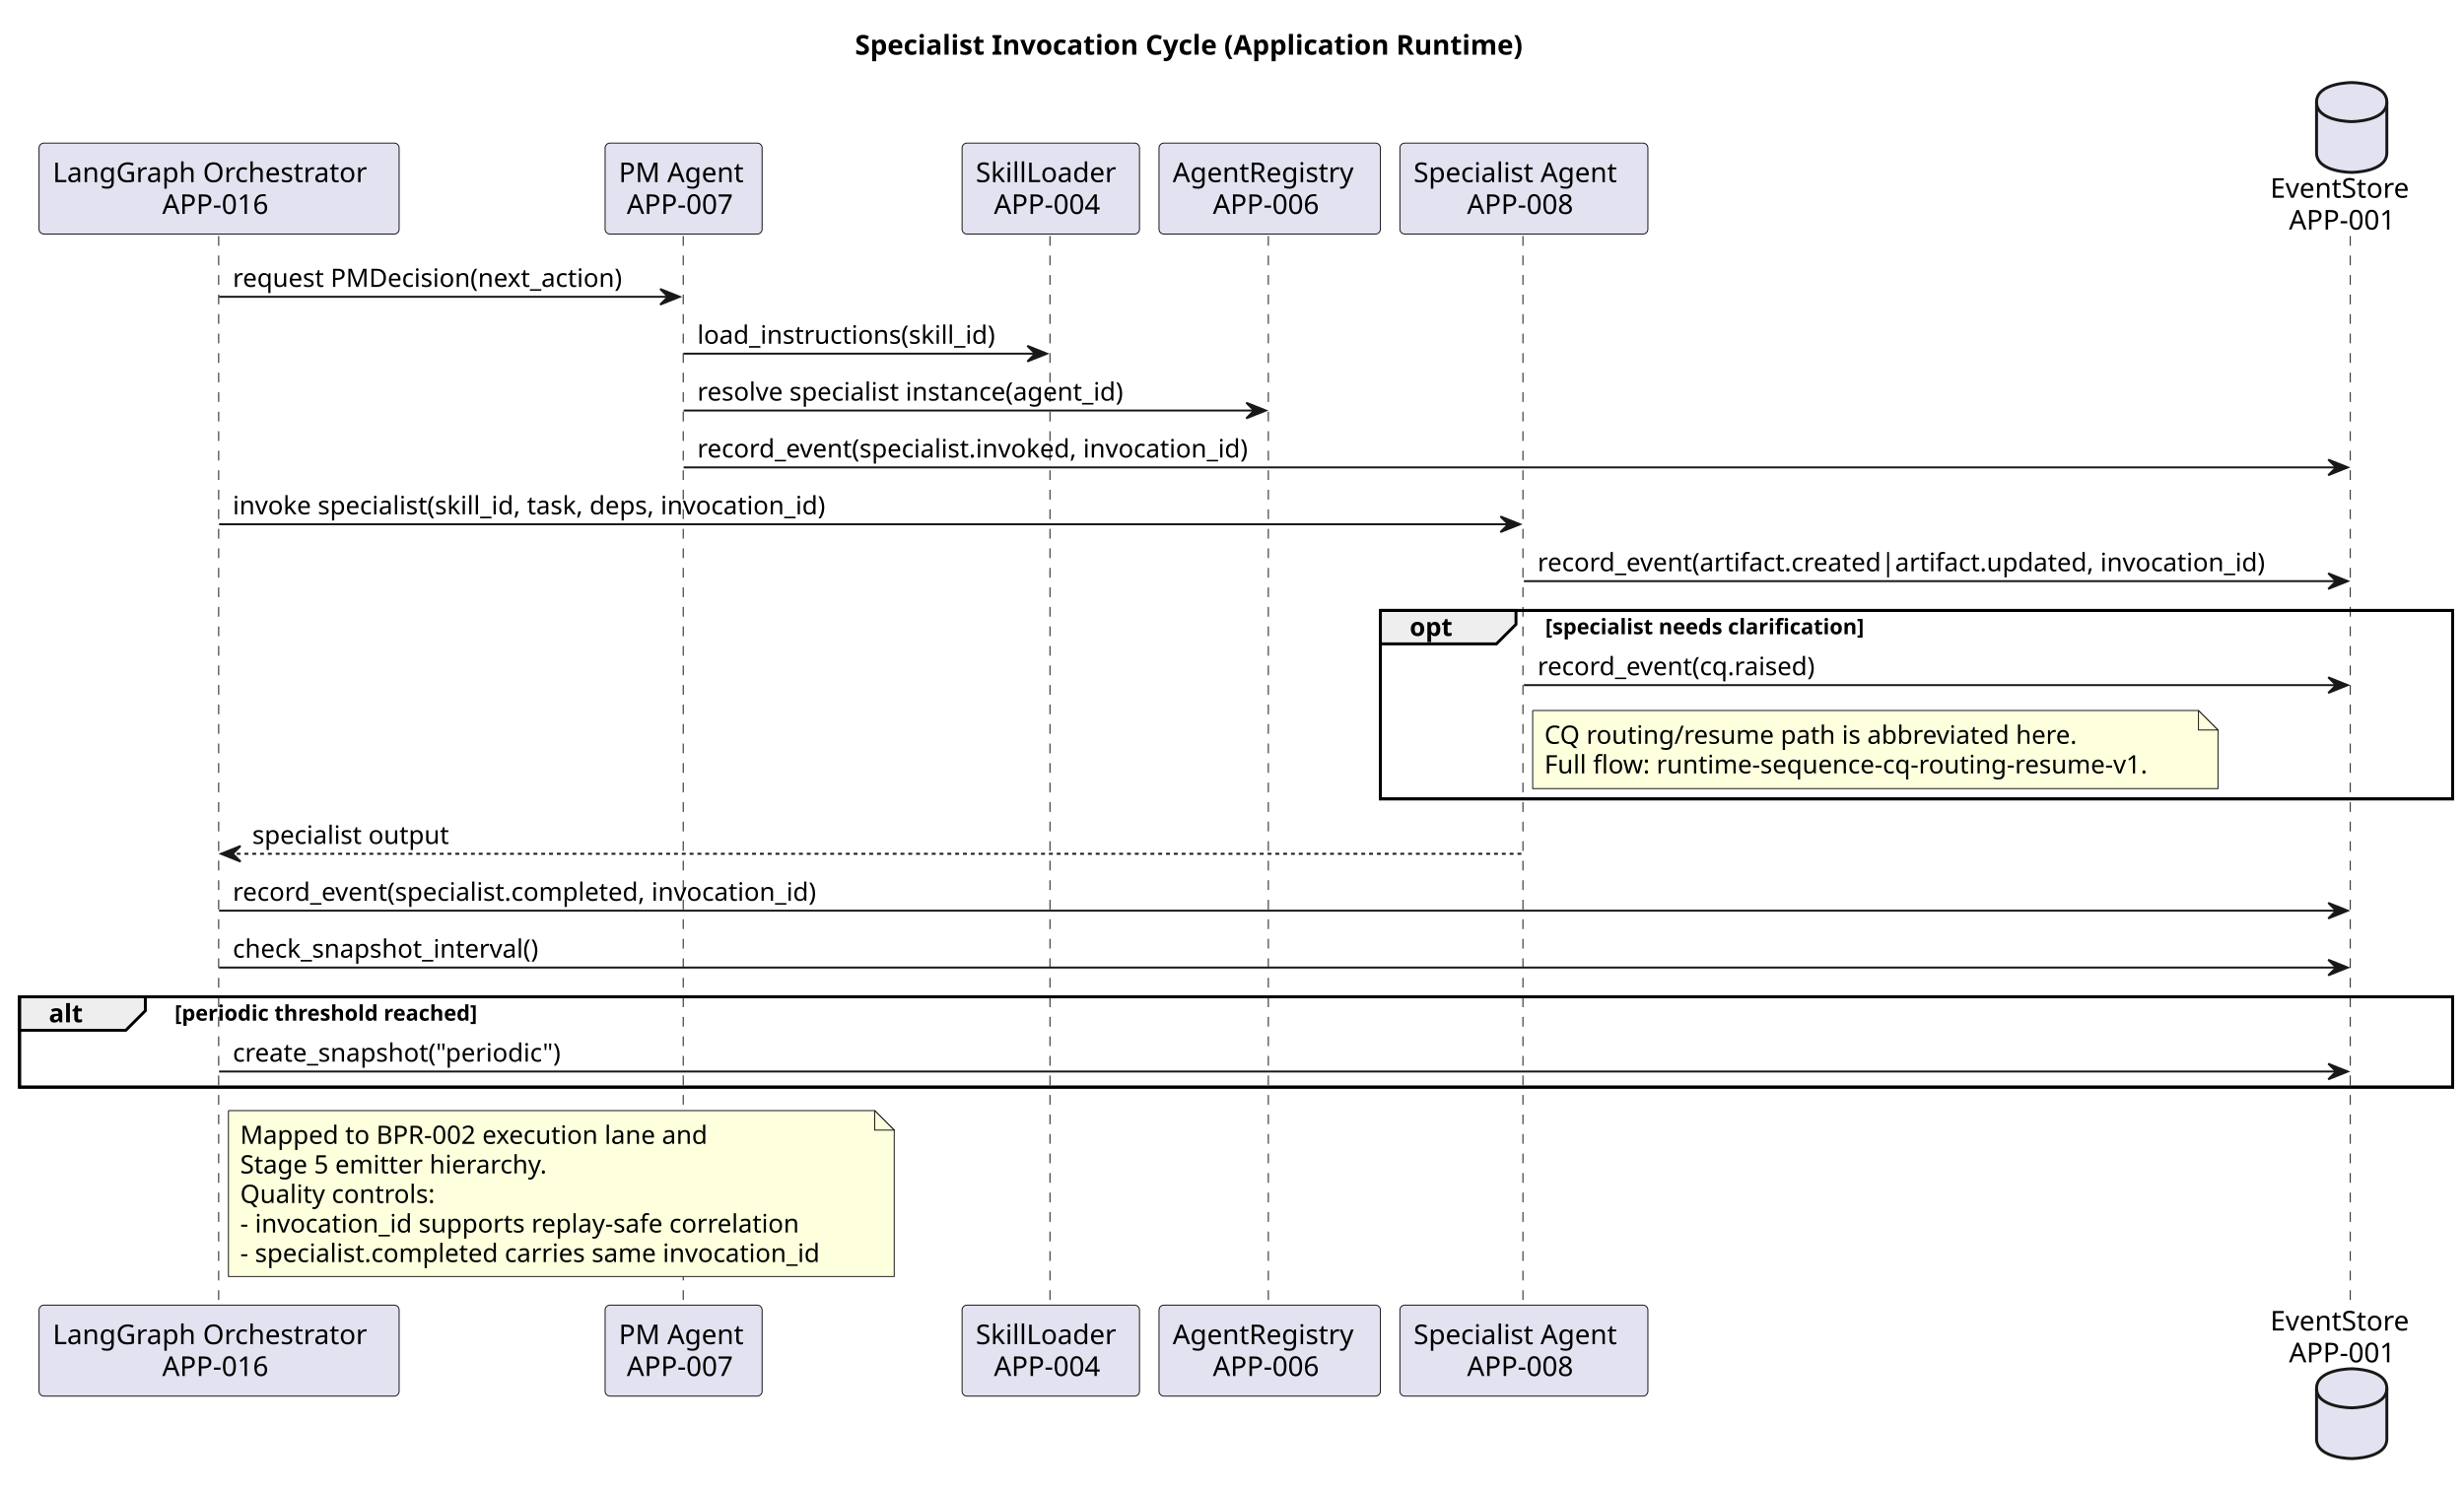
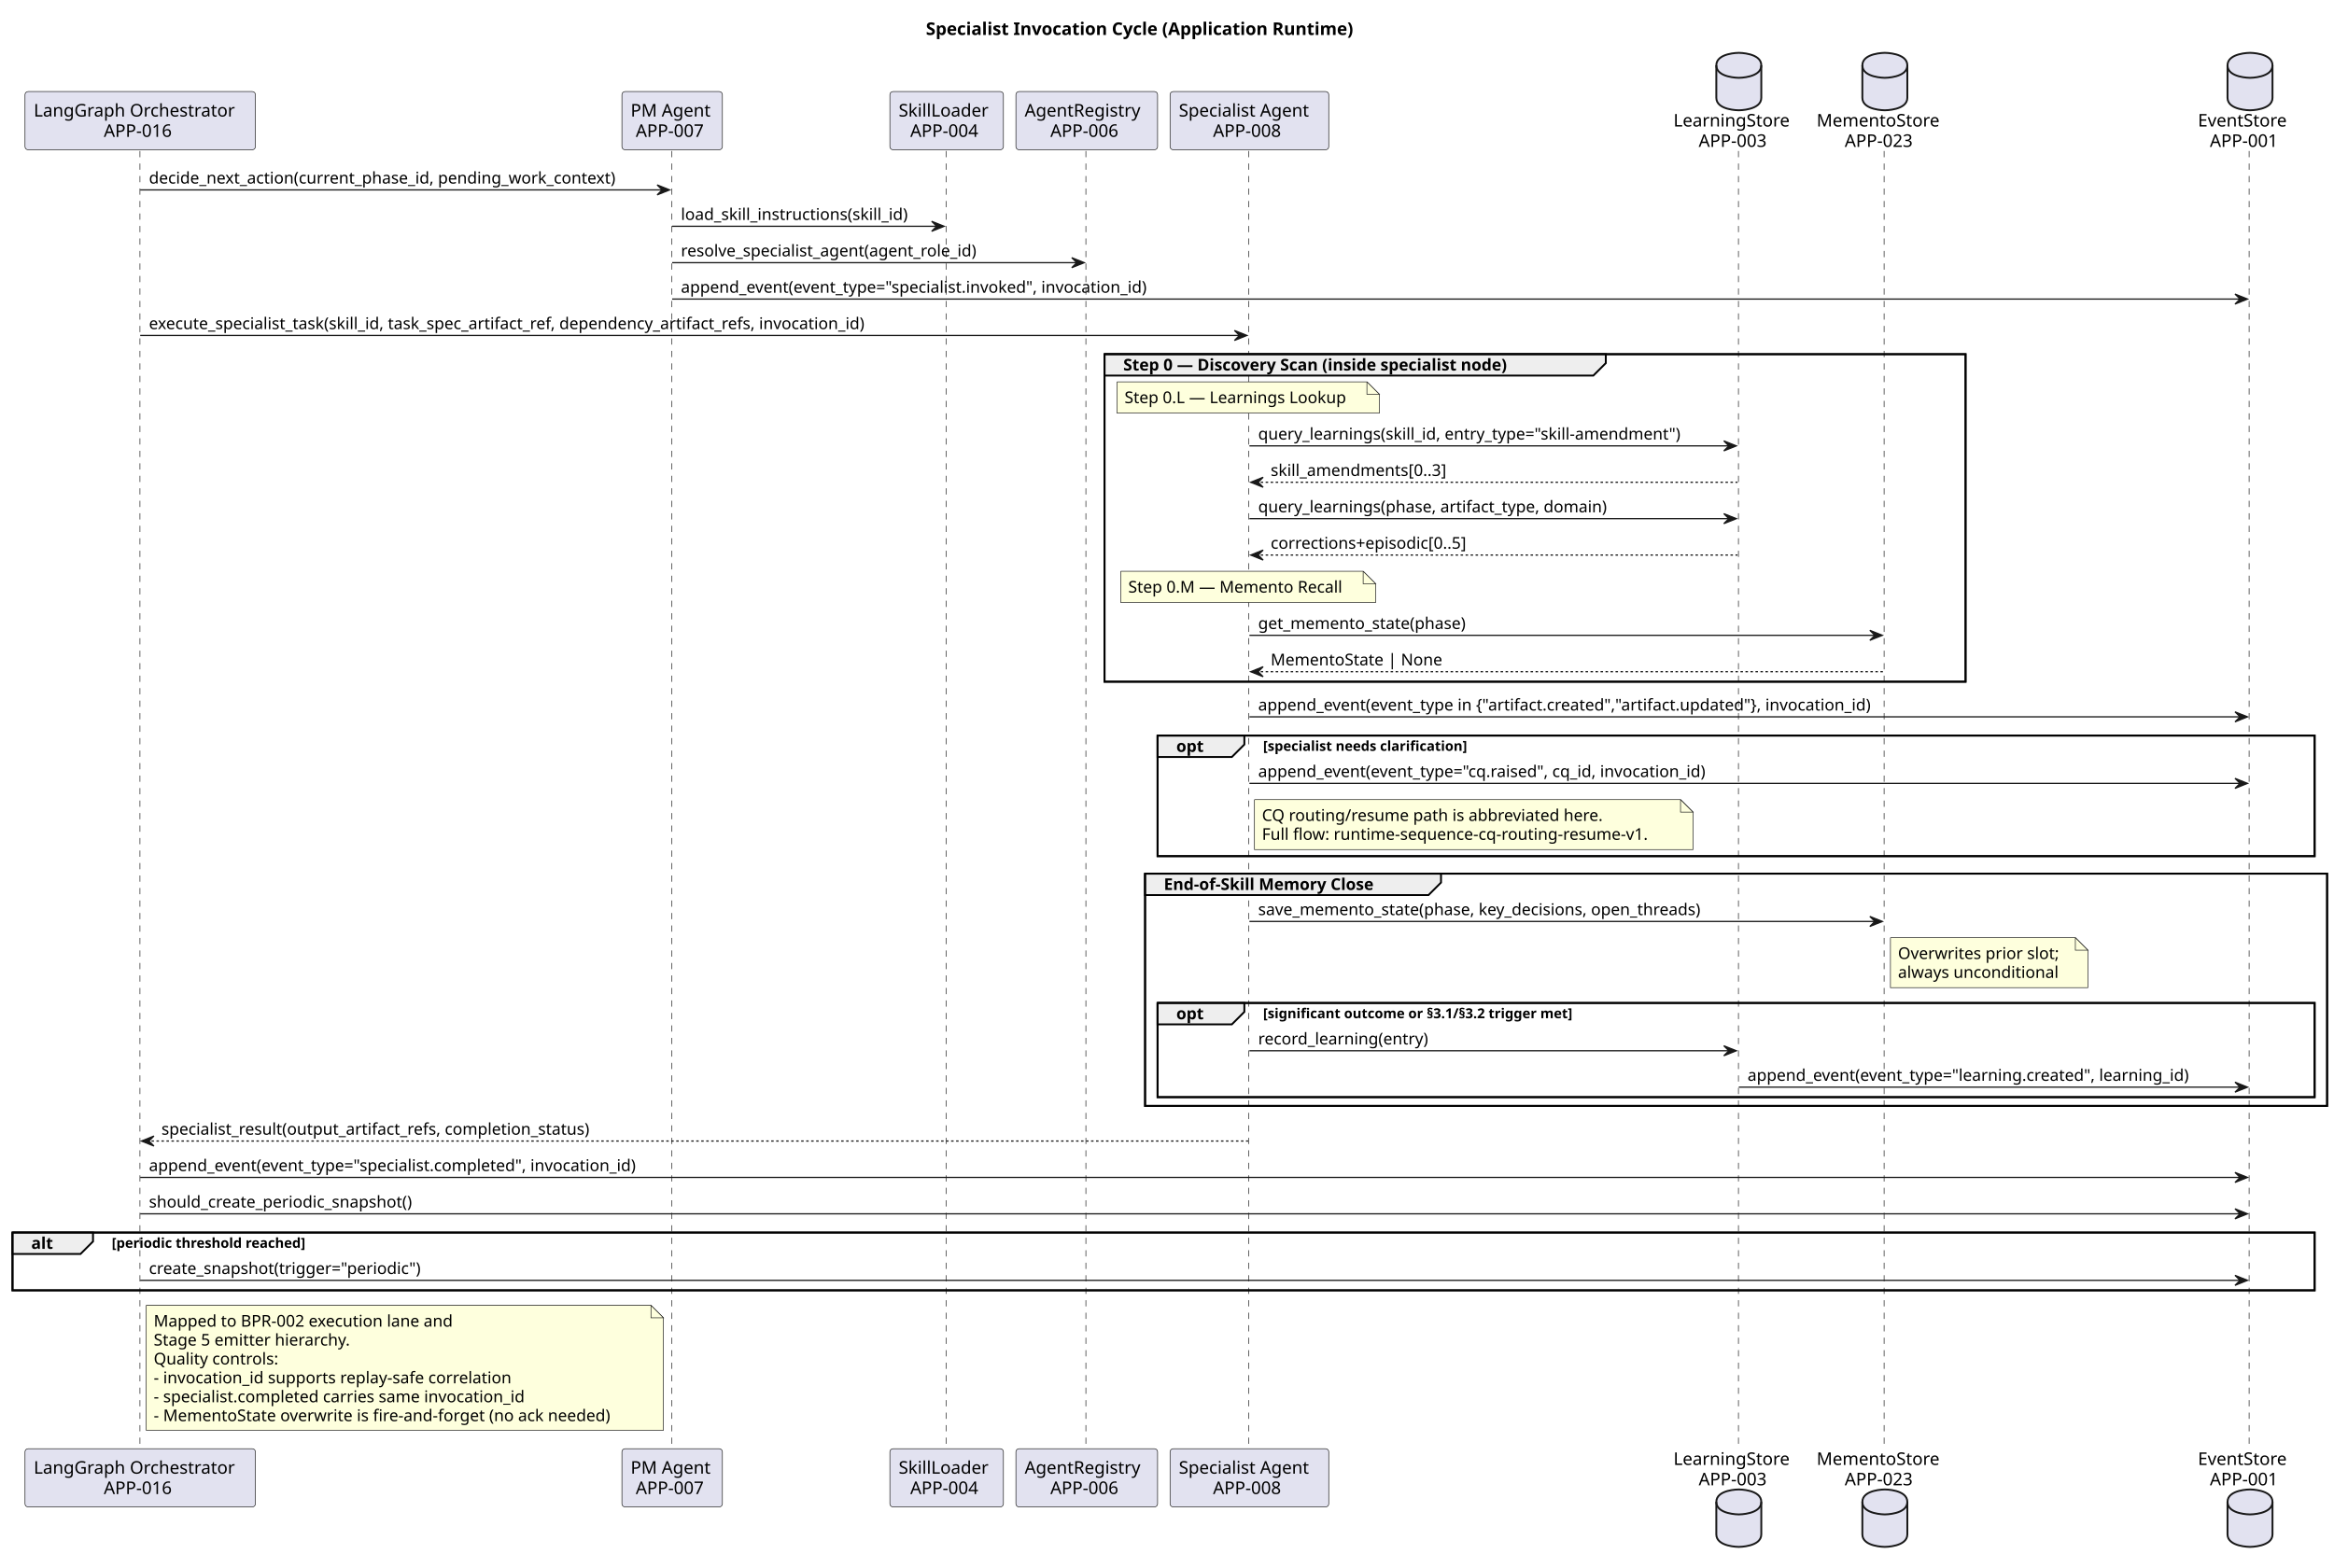
- <svg xmlns="http://www.w3.org/2000/svg" contentStyleType="text/css" data-diagram-type="SEQUENCE" height="764px" preserveAspectRatio="none" style="width:1262px;height:764px;background:#FFFFFF;" version="1.1" viewBox="0 0 1262 764" width="1262px" zoomAndPan="magnify">
+ <svg xmlns="http://www.w3.org/2000/svg" contentStyleType="text/css" data-diagram-type="SEQUENCE" height="1255px" preserveAspectRatio="none" style="width:1868px;height:1255px;background:#FFFFFF;" version="1.1" viewBox="0 0 1868 1255" width="1868px" zoomAndPan="magnify">
  <defs />
  <g>
-     <text fill="#000000" font-family="sans-serif" font-size="14" font-weight="bold" lengthAdjust="spacing" textLength="389.382" x="437.901" y="27.995">Specialist Invocation Cycle (Application Runtime)</text>
-     <rect fill="none" height="96.531" style="stroke:#000000;stroke-width:1.5;" width="549.183" x="707" y="312.688" />
-     <rect fill="none" height="46.266" style="stroke:#000000;stroke-width:1.5;" width="1246.183" x="10" y="510.617" />
-     <g>
-       <rect fill="#000000" fill-opacity="0" height="548.656" width="8" x="108.21" y="120.891" />
-       <line style="stroke:#181818;stroke-width:0.5;stroke-dasharray:5.0,5.0;" x1="112" x2="112" y1="120.891" y2="669.547" />
-     </g>
-     <g>
-       <rect fill="#000000" fill-opacity="0" height="548.656" width="8" x="346.132" y="120.891" />
-       <line style="stroke:#181818;stroke-width:0.5;stroke-dasharray:5.0,5.0;" x1="349.927" x2="349.927" y1="120.891" y2="669.547" />
-     </g>
-     <g>
-       <rect fill="#000000" fill-opacity="0" height="548.656" width="8" x="534.188" y="120.891" />
-       <line style="stroke:#181818;stroke-width:0.5;stroke-dasharray:5.0,5.0;" x1="537.756" x2="537.756" y1="120.891" y2="669.547" />
-     </g>
-     <g>
-       <rect fill="#000000" fill-opacity="0" height="548.656" width="8" x="646.31" y="120.891" />
-       <line style="stroke:#181818;stroke-width:0.5;stroke-dasharray:5.0,5.0;" x1="649.619" x2="649.619" y1="120.891" y2="669.547" />
-     </g>
-     <g>
-       <rect fill="#000000" fill-opacity="0" height="548.656" width="8" x="776.502" y="120.891" />
-       <line style="stroke:#181818;stroke-width:0.5;stroke-dasharray:5.0,5.0;" x1="780" x2="780" y1="120.891" y2="669.547" />
-     </g>
-     <g>
-       <rect fill="#000000" fill-opacity="0" height="548.656" width="8" x="1200.475" y="120.891" />
-       <line style="stroke:#181818;stroke-width:0.5;stroke-dasharray:5.0,5.0;" x1="1203.766" x2="1203.766" y1="120.891" y2="669.547" />
+     <text fill="#000000" font-family="sans-serif" font-size="14" font-weight="bold" lengthAdjust="spacing" textLength="389.382" x="741.053" y="27.995">Specialist Invocation Cycle (Application Runtime)</text>
+     <rect fill="none" height="262.195" style="stroke:#000000;stroke-width:1.5;" width="689.114" x="884" y="283.555" />
+     <rect fill="none" height="96.531" style="stroke:#000000;stroke-width:1.5;" width="926.03" x="926.457" y="588.883" />
+     <rect fill="none" height="185.93" style="stroke:#000000;stroke-width:1.5;" width="946.03" x="916.457" y="699.414" />
+     <rect fill="none" height="75.398" style="stroke:#000000;stroke-width:1.5;" width="926.03" x="926.457" y="802.945" />
+     <rect fill="none" height="46.266" style="stroke:#000000;stroke-width:1.5;" width="1842.488" x="10" y="986.742" />
+     <g>
+       <rect fill="#000000" fill-opacity="0" height="1039.914" width="8" x="108.21" y="120.891" />
+       <line style="stroke:#181818;stroke-width:0.5;stroke-dasharray:5.0,5.0;" x1="112" x2="112" y1="120.891" y2="1160.805" />
+     </g>
+     <g>
+       <rect fill="#000000" fill-opacity="0" height="1039.914" width="8" x="533.953" y="120.891" />
+       <line style="stroke:#181818;stroke-width:0.5;stroke-dasharray:5.0,5.0;" x1="537.748" x2="537.748" y1="120.891" y2="1160.805" />
+     </g>
+     <g>
+       <rect fill="#000000" fill-opacity="0" height="1039.914" width="8" x="753.645" y="120.891" />
+       <line style="stroke:#181818;stroke-width:0.5;stroke-dasharray:5.0,5.0;" x1="757.213" x2="757.213" y1="120.891" y2="1160.805" />
+     </g>
+     <g>
+       <rect fill="#000000" fill-opacity="0" height="1039.914" width="8" x="865.767" y="120.891" />
+       <line style="stroke:#181818;stroke-width:0.5;stroke-dasharray:5.0,5.0;" x1="869.077" x2="869.077" y1="120.891" y2="1160.805" />
+     </g>
+     <g>
+       <rect fill="#000000" fill-opacity="0" height="1039.914" width="8" x="995.96" y="120.891" />
+       <line style="stroke:#181818;stroke-width:0.5;stroke-dasharray:5.0,5.0;" x1="999.457" x2="999.457" y1="120.891" y2="1160.805" />
+     </g>
+     <g>
+       <rect fill="#000000" fill-opacity="0" height="1039.914" width="8" x="1387.642" y="120.891" />
+       <line style="stroke:#181818;stroke-width:0.5;stroke-dasharray:5.0,5.0;" x1="1391.351" x2="1391.351" y1="120.891" y2="1160.805" />
+     </g>
+     <g>
+       <rect fill="#000000" fill-opacity="0" height="1039.914" width="8" x="1504.523" y="120.891" />
+       <line style="stroke:#181818;stroke-width:0.5;stroke-dasharray:5.0,5.0;" x1="1507.932" x2="1507.932" y1="120.891" y2="1160.805" />
+     </g>
+     <g>
+       <rect fill="#000000" fill-opacity="0" height="1039.914" width="8" x="1796.779" y="120.891" />
+       <line style="stroke:#181818;stroke-width:0.5;stroke-dasharray:5.0,5.0;" x1="1800.071" x2="1800.071" y1="120.891" y2="1160.805" />
    </g>
    <g class="participant participant-head" data-participant="APP_016">
      <rect fill="#E2E2F0" height="46.594" rx="2.5" ry="2.5" style="stroke:#181818;stroke-width:0.5;" width="184.42" x="20" y="73.297" />
      <text fill="#000000" font-family="sans-serif" font-size="14" lengthAdjust="spacing" textLength="170.42" x="27" y="93.292">LangGraph Orchestrator</text>
      <text fill="#000000" font-family="sans-serif" font-size="14" lengthAdjust="spacing" textLength="58.235" x="83.092" y="109.589">APP-016</text>
    </g>
    <g class="participant participant-tail" data-participant="APP_016">
-       <rect fill="#E2E2F0" height="46.594" rx="2.5" ry="2.5" style="stroke:#181818;stroke-width:0.5;" width="184.42" x="20" y="668.547" />
-       <text fill="#000000" font-family="sans-serif" font-size="14" lengthAdjust="spacing" textLength="170.42" x="27" y="688.542">LangGraph Orchestrator</text>
-       <text fill="#000000" font-family="sans-serif" font-size="14" lengthAdjust="spacing" textLength="58.235" x="83.092" y="704.839">APP-016</text>
+       <rect fill="#E2E2F0" height="46.594" rx="2.5" ry="2.5" style="stroke:#181818;stroke-width:0.5;" width="184.42" x="20" y="1159.805" />
+       <text fill="#000000" font-family="sans-serif" font-size="14" lengthAdjust="spacing" textLength="170.42" x="27" y="1179.8">LangGraph Orchestrator</text>
+       <text fill="#000000" font-family="sans-serif" font-size="14" lengthAdjust="spacing" textLength="58.235" x="83.092" y="1196.097">APP-016</text>
    </g>
    <g class="participant participant-head" data-participant="APP_007">
-       <rect fill="#E2E2F0" height="46.594" rx="2.5" ry="2.5" style="stroke:#181818;stroke-width:0.5;" width="80.411" x="309.927" y="73.297" />
-       <text fill="#000000" font-family="sans-serif" font-size="14" lengthAdjust="spacing" textLength="66.411" x="316.927" y="93.292">PM Agent</text>
-       <text fill="#000000" font-family="sans-serif" font-size="14" lengthAdjust="spacing" textLength="58.235" x="321.015" y="109.589">APP-007</text>
+       <rect fill="#E2E2F0" height="46.594" rx="2.5" ry="2.5" style="stroke:#181818;stroke-width:0.5;" width="80.411" x="497.748" y="73.297" />
+       <text fill="#000000" font-family="sans-serif" font-size="14" lengthAdjust="spacing" textLength="66.411" x="504.748" y="93.292">PM Agent</text>
+       <text fill="#000000" font-family="sans-serif" font-size="14" lengthAdjust="spacing" textLength="58.235" x="508.835" y="109.589">APP-007</text>
    </g>
    <g class="participant participant-tail" data-participant="APP_007">
-       <rect fill="#E2E2F0" height="46.594" rx="2.5" ry="2.5" style="stroke:#181818;stroke-width:0.5;" width="80.411" x="309.927" y="668.547" />
-       <text fill="#000000" font-family="sans-serif" font-size="14" lengthAdjust="spacing" textLength="66.411" x="316.927" y="688.542">PM Agent</text>
-       <text fill="#000000" font-family="sans-serif" font-size="14" lengthAdjust="spacing" textLength="58.235" x="321.015" y="704.839">APP-007</text>
+       <rect fill="#E2E2F0" height="46.594" rx="2.5" ry="2.5" style="stroke:#181818;stroke-width:0.5;" width="80.411" x="497.748" y="1159.805" />
+       <text fill="#000000" font-family="sans-serif" font-size="14" lengthAdjust="spacing" textLength="66.411" x="504.748" y="1179.8">PM Agent</text>
+       <text fill="#000000" font-family="sans-serif" font-size="14" lengthAdjust="spacing" textLength="58.235" x="508.835" y="1196.097">APP-007</text>
    </g>
    <g class="participant participant-head" data-participant="APP_004">
-       <rect fill="#E2E2F0" height="46.594" rx="2.5" ry="2.5" style="stroke:#181818;stroke-width:0.5;" width="90.863" x="492.756" y="73.297" />
-       <text fill="#000000" font-family="sans-serif" font-size="14" lengthAdjust="spacing" textLength="76.863" x="499.756" y="93.292">SkillLoader</text>
-       <text fill="#000000" font-family="sans-serif" font-size="14" lengthAdjust="spacing" textLength="58.235" x="509.07" y="109.589">APP-004</text>
+       <rect fill="#E2E2F0" height="46.594" rx="2.5" ry="2.5" style="stroke:#181818;stroke-width:0.5;" width="90.863" x="712.213" y="73.297" />
+       <text fill="#000000" font-family="sans-serif" font-size="14" lengthAdjust="spacing" textLength="76.863" x="719.213" y="93.292">SkillLoader</text>
+       <text fill="#000000" font-family="sans-serif" font-size="14" lengthAdjust="spacing" textLength="58.235" x="728.527" y="109.589">APP-004</text>
    </g>
    <g class="participant participant-tail" data-participant="APP_004">
-       <rect fill="#E2E2F0" height="46.594" rx="2.5" ry="2.5" style="stroke:#181818;stroke-width:0.5;" width="90.863" x="492.756" y="668.547" />
-       <text fill="#000000" font-family="sans-serif" font-size="14" lengthAdjust="spacing" textLength="76.863" x="499.756" y="688.542">SkillLoader</text>
-       <text fill="#000000" font-family="sans-serif" font-size="14" lengthAdjust="spacing" textLength="58.235" x="509.07" y="704.839">APP-004</text>
+       <rect fill="#E2E2F0" height="46.594" rx="2.5" ry="2.5" style="stroke:#181818;stroke-width:0.5;" width="90.863" x="712.213" y="1159.805" />
+       <text fill="#000000" font-family="sans-serif" font-size="14" lengthAdjust="spacing" textLength="76.863" x="719.213" y="1179.8">SkillLoader</text>
+       <text fill="#000000" font-family="sans-serif" font-size="14" lengthAdjust="spacing" textLength="58.235" x="728.527" y="1196.097">APP-004</text>
    </g>
    <g class="participant participant-head" data-participant="APP_006">
-       <rect fill="#E2E2F0" height="46.594" rx="2.5" ry="2.5" style="stroke:#181818;stroke-width:0.5;" width="113.381" x="593.619" y="73.297" />
-       <text fill="#000000" font-family="sans-serif" font-size="14" lengthAdjust="spacing" textLength="99.381" x="600.619" y="93.292">AgentRegistry</text>
-       <text fill="#000000" font-family="sans-serif" font-size="14" lengthAdjust="spacing" textLength="58.235" x="621.192" y="109.589">APP-006</text>
+       <rect fill="#E2E2F0" height="46.594" rx="2.5" ry="2.5" style="stroke:#181818;stroke-width:0.5;" width="113.381" x="813.077" y="73.297" />
+       <text fill="#000000" font-family="sans-serif" font-size="14" lengthAdjust="spacing" textLength="99.381" x="820.077" y="93.292">AgentRegistry</text>
+       <text fill="#000000" font-family="sans-serif" font-size="14" lengthAdjust="spacing" textLength="58.235" x="840.649" y="109.589">APP-006</text>
    </g>
    <g class="participant participant-tail" data-participant="APP_006">
-       <rect fill="#E2E2F0" height="46.594" rx="2.5" ry="2.5" style="stroke:#181818;stroke-width:0.5;" width="113.381" x="593.619" y="668.547" />
-       <text fill="#000000" font-family="sans-serif" font-size="14" lengthAdjust="spacing" textLength="99.381" x="600.619" y="688.542">AgentRegistry</text>
-       <text fill="#000000" font-family="sans-serif" font-size="14" lengthAdjust="spacing" textLength="58.235" x="621.192" y="704.839">APP-006</text>
+       <rect fill="#E2E2F0" height="46.594" rx="2.5" ry="2.5" style="stroke:#181818;stroke-width:0.5;" width="113.381" x="813.077" y="1159.805" />
+       <text fill="#000000" font-family="sans-serif" font-size="14" lengthAdjust="spacing" textLength="99.381" x="820.077" y="1179.8">AgentRegistry</text>
+       <text fill="#000000" font-family="sans-serif" font-size="14" lengthAdjust="spacing" textLength="58.235" x="840.649" y="1196.097">APP-006</text>
    </g>
    <g class="participant participant-head" data-participant="APP_008">
-       <rect fill="#E2E2F0" height="46.594" rx="2.5" ry="2.5" style="stroke:#181818;stroke-width:0.5;" width="127.005" x="717" y="73.297" />
-       <text fill="#000000" font-family="sans-serif" font-size="14" lengthAdjust="spacing" textLength="113.005" x="724" y="93.292">Specialist Agent</text>
-       <text fill="#000000" font-family="sans-serif" font-size="14" lengthAdjust="spacing" textLength="58.235" x="751.385" y="109.589">APP-008</text>
+       <rect fill="#E2E2F0" height="46.594" rx="2.5" ry="2.5" style="stroke:#181818;stroke-width:0.5;" width="127.005" x="936.457" y="73.297" />
+       <text fill="#000000" font-family="sans-serif" font-size="14" lengthAdjust="spacing" textLength="113.005" x="943.457" y="93.292">Specialist Agent</text>
+       <text fill="#000000" font-family="sans-serif" font-size="14" lengthAdjust="spacing" textLength="58.235" x="970.842" y="109.589">APP-008</text>
    </g>
    <g class="participant participant-tail" data-participant="APP_008">
-       <rect fill="#E2E2F0" height="46.594" rx="2.5" ry="2.5" style="stroke:#181818;stroke-width:0.5;" width="127.005" x="717" y="668.547" />
-       <text fill="#000000" font-family="sans-serif" font-size="14" lengthAdjust="spacing" textLength="113.005" x="724" y="688.542">Specialist Agent</text>
-       <text fill="#000000" font-family="sans-serif" font-size="14" lengthAdjust="spacing" textLength="58.235" x="751.385" y="704.839">APP-008</text>
+       <rect fill="#E2E2F0" height="46.594" rx="2.5" ry="2.5" style="stroke:#181818;stroke-width:0.5;" width="127.005" x="936.457" y="1159.805" />
+       <text fill="#000000" font-family="sans-serif" font-size="14" lengthAdjust="spacing" textLength="113.005" x="943.457" y="1179.8">Specialist Agent</text>
+       <text fill="#000000" font-family="sans-serif" font-size="14" lengthAdjust="spacing" textLength="58.235" x="970.842" y="1196.097">APP-008</text>
+     </g>
+     <g class="participant participant-head" data-participant="APP_003">
+       <text fill="#000000" font-family="sans-serif" font-size="14" lengthAdjust="spacing" textLength="98.581" x="1339.351" y="101.292">LearningStore</text>
+       <text fill="#000000" font-family="sans-serif" font-size="14" lengthAdjust="spacing" textLength="58.235" x="1359.524" y="117.589">APP-003</text>
+       <path d="M1373.642,52.297 C1373.642,42.297 1391.642,42.297 1391.642,42.297 C1391.642,42.297 1409.642,42.297 1409.642,52.297 L1409.642,78.297 C1409.642,88.297 1391.642,88.297 1391.642,88.297 C1391.642,88.297 1373.642,88.297 1373.642,78.297 L1373.642,52.297" fill="#E2E2F0" style="stroke:#181818;stroke-width:1.5;" />
+       <path d="M1373.642,52.297 C1373.642,62.297 1391.642,62.297 1391.642,62.297 C1391.642,62.297 1409.642,62.297 1409.642,52.297" fill="none" style="stroke:#181818;stroke-width:1.5;" />
+     </g>
+     <g class="participant participant-tail" data-participant="APP_003">
+       <text fill="#000000" font-family="sans-serif" font-size="14" lengthAdjust="spacing" textLength="98.581" x="1339.351" y="1172.8">LearningStore</text>
+       <text fill="#000000" font-family="sans-serif" font-size="14" lengthAdjust="spacing" textLength="58.235" x="1359.524" y="1189.097">APP-003</text>
+       <path d="M1373.642,1202.398 C1373.642,1192.398 1391.642,1192.398 1391.642,1192.398 C1391.642,1192.398 1409.642,1192.398 1409.642,1202.398 L1409.642,1228.398 C1409.642,1238.398 1391.642,1238.398 1391.642,1238.398 C1391.642,1238.398 1373.642,1238.398 1373.642,1228.398 L1373.642,1202.398" fill="#E2E2F0" style="stroke:#181818;stroke-width:1.5;" />
+       <path d="M1373.642,1202.398 C1373.642,1212.398 1391.642,1212.398 1391.642,1212.398 C1391.642,1212.398 1409.642,1212.398 1409.642,1202.398" fill="none" style="stroke:#181818;stroke-width:1.5;" />
+     </g>
+     <g class="participant participant-head" data-participant="APP_023">
+       <text fill="#000000" font-family="sans-serif" font-size="14" lengthAdjust="spacing" textLength="103.182" x="1453.932" y="101.292">MementoStore</text>
+       <text fill="#000000" font-family="sans-serif" font-size="14" lengthAdjust="spacing" textLength="58.235" x="1476.405" y="117.589">APP-023</text>
+       <path d="M1490.523,52.297 C1490.523,42.297 1508.523,42.297 1508.523,42.297 C1508.523,42.297 1526.523,42.297 1526.523,52.297 L1526.523,78.297 C1526.523,88.297 1508.523,88.297 1508.523,88.297 C1508.523,88.297 1490.523,88.297 1490.523,78.297 L1490.523,52.297" fill="#E2E2F0" style="stroke:#181818;stroke-width:1.5;" />
+       <path d="M1490.523,52.297 C1490.523,62.297 1508.523,62.297 1508.523,62.297 C1508.523,62.297 1526.523,62.297 1526.523,52.297" fill="none" style="stroke:#181818;stroke-width:1.5;" />
+     </g>
+     <g class="participant participant-tail" data-participant="APP_023">
+       <text fill="#000000" font-family="sans-serif" font-size="14" lengthAdjust="spacing" textLength="103.182" x="1453.932" y="1172.8">MementoStore</text>
+       <text fill="#000000" font-family="sans-serif" font-size="14" lengthAdjust="spacing" textLength="58.235" x="1476.405" y="1189.097">APP-023</text>
+       <path d="M1490.523,1202.398 C1490.523,1192.398 1508.523,1192.398 1508.523,1192.398 C1508.523,1192.398 1526.523,1192.398 1526.523,1202.398 L1526.523,1228.398 C1526.523,1238.398 1508.523,1238.398 1508.523,1238.398 C1508.523,1238.398 1490.523,1238.398 1490.523,1228.398 L1490.523,1202.398" fill="#E2E2F0" style="stroke:#181818;stroke-width:1.5;" />
+       <path d="M1490.523,1202.398 C1490.523,1212.398 1508.523,1212.398 1508.523,1212.398 C1508.523,1212.398 1526.523,1212.398 1526.523,1202.398" fill="none" style="stroke:#181818;stroke-width:1.5;" />
    </g>
    <g class="participant participant-head" data-participant="APP_001">
-       <text fill="#000000" font-family="sans-serif" font-size="14" lengthAdjust="spacing" textLength="77.417" x="1162.766" y="101.292">EventStore</text>
-       <text fill="#000000" font-family="sans-serif" font-size="14" lengthAdjust="spacing" textLength="58.235" x="1172.357" y="117.589">APP-001</text>
-       <path d="M1186.475,52.297 C1186.475,42.297 1204.475,42.297 1204.475,42.297 C1204.475,42.297 1222.475,42.297 1222.475,52.297 L1222.475,78.297 C1222.475,88.297 1204.475,88.297 1204.475,88.297 C1204.475,88.297 1186.475,88.297 1186.475,78.297 L1186.475,52.297" fill="#E2E2F0" style="stroke:#181818;stroke-width:1.5;" />
-       <path d="M1186.475,52.297 C1186.475,62.297 1204.475,62.297 1204.475,62.297 C1204.475,62.297 1222.475,62.297 1222.475,52.297" fill="none" style="stroke:#181818;stroke-width:1.5;" />
+       <text fill="#000000" font-family="sans-serif" font-size="14" lengthAdjust="spacing" textLength="77.417" x="1759.071" y="101.292">EventStore</text>
+       <text fill="#000000" font-family="sans-serif" font-size="14" lengthAdjust="spacing" textLength="58.235" x="1768.662" y="117.589">APP-001</text>
+       <path d="M1782.779,52.297 C1782.779,42.297 1800.779,42.297 1800.779,42.297 C1800.779,42.297 1818.779,42.297 1818.779,52.297 L1818.779,78.297 C1818.779,88.297 1800.779,88.297 1800.779,88.297 C1800.779,88.297 1782.779,88.297 1782.779,78.297 L1782.779,52.297" fill="#E2E2F0" style="stroke:#181818;stroke-width:1.5;" />
+       <path d="M1782.779,52.297 C1782.779,62.297 1800.779,62.297 1800.779,62.297 C1800.779,62.297 1818.779,62.297 1818.779,52.297" fill="none" style="stroke:#181818;stroke-width:1.5;" />
    </g>
    <g class="participant participant-tail" data-participant="APP_001">
-       <text fill="#000000" font-family="sans-serif" font-size="14" lengthAdjust="spacing" textLength="77.417" x="1162.766" y="681.542">EventStore</text>
-       <text fill="#000000" font-family="sans-serif" font-size="14" lengthAdjust="spacing" textLength="58.235" x="1172.357" y="697.839">APP-001</text>
-       <path d="M1186.475,711.141 C1186.475,701.141 1204.475,701.141 1204.475,701.141 C1204.475,701.141 1222.475,701.141 1222.475,711.141 L1222.475,737.141 C1222.475,747.141 1204.475,747.141 1204.475,747.141 C1204.475,747.141 1186.475,747.141 1186.475,737.141 L1186.475,711.141" fill="#E2E2F0" style="stroke:#181818;stroke-width:1.5;" />
-       <path d="M1186.475,711.141 C1186.475,721.141 1204.475,721.141 1204.475,721.141 C1204.475,721.141 1222.475,721.141 1222.475,711.141" fill="none" style="stroke:#181818;stroke-width:1.5;" />
+       <text fill="#000000" font-family="sans-serif" font-size="14" lengthAdjust="spacing" textLength="77.417" x="1759.071" y="1172.8">EventStore</text>
+       <text fill="#000000" font-family="sans-serif" font-size="14" lengthAdjust="spacing" textLength="58.235" x="1768.662" y="1189.097">APP-001</text>
+       <path d="M1782.779,1202.398 C1782.779,1192.398 1800.779,1192.398 1800.779,1192.398 C1800.779,1192.398 1818.779,1192.398 1818.779,1202.398 L1818.779,1228.398 C1818.779,1238.398 1800.779,1238.398 1800.779,1238.398 C1800.779,1238.398 1782.779,1238.398 1782.779,1228.398 L1782.779,1202.398" fill="#E2E2F0" style="stroke:#181818;stroke-width:1.5;" />
+       <path d="M1782.779,1202.398 C1782.779,1212.398 1800.779,1212.398 1800.779,1212.398 C1800.779,1212.398 1818.779,1212.398 1818.779,1202.398" fill="none" style="stroke:#181818;stroke-width:1.5;" />
    </g>
    <g class="message" data-participant-1="APP_016" data-participant-2="APP_007">
-       <polygon fill="#181818" points="338.132,148.023,348.132,152.023,338.132,156.023,342.132,152.023" style="stroke:#181818;stroke-width:1;" />
-       <line style="stroke:#181818;stroke-width:1;" x1="112.21" x2="344.132" y1="152.023" y2="152.023" />
-       <text fill="#000000" font-family="sans-serif" font-size="13" lengthAdjust="spacing" textLength="213.922" x="119.21" y="146.958">request PMDecision(next_action)</text>
+       <polygon fill="#181818" points="525.953,148.023,535.953,152.023,525.953,156.023,529.953,152.023" style="stroke:#181818;stroke-width:1;" />
+       <line style="stroke:#181818;stroke-width:1;" x1="112.21" x2="531.953" y1="152.023" y2="152.023" />
+       <text fill="#000000" font-family="sans-serif" font-size="13" lengthAdjust="spacing" textLength="401.743" x="119.21" y="146.958">decide_next_action(current_phase_id, pending_work_context)</text>
    </g>
    <g class="message" data-participant-1="APP_007" data-participant-2="APP_004">
-       <polygon fill="#181818" points="526.188,177.156,536.188,181.156,526.188,185.156,530.188,181.156" style="stroke:#181818;stroke-width:1;" />
-       <line style="stroke:#181818;stroke-width:1;" x1="350.132" x2="532.188" y1="181.156" y2="181.156" />
-       <text fill="#000000" font-family="sans-serif" font-size="13" lengthAdjust="spacing" textLength="164.055" x="357.132" y="176.09">load_instructions(skill_id)</text>
+       <polygon fill="#181818" points="745.645,177.156,755.645,181.156,745.645,185.156,749.645,181.156" style="stroke:#181818;stroke-width:1;" />
+       <line style="stroke:#181818;stroke-width:1;" x1="537.953" x2="751.645" y1="181.156" y2="181.156" />
+       <text fill="#000000" font-family="sans-serif" font-size="13" lengthAdjust="spacing" textLength="195.692" x="544.953" y="176.09">load_skill_instructions(skill_id)</text>
    </g>
    <g class="message" data-participant-1="APP_007" data-participant-2="APP_006">
-       <polygon fill="#181818" points="638.31,206.289,648.31,210.289,638.31,214.289,642.31,210.289" style="stroke:#181818;stroke-width:1;" />
-       <line style="stroke:#181818;stroke-width:1;" x1="350.132" x2="644.31" y1="210.289" y2="210.289" />
-       <text fill="#000000" font-family="sans-serif" font-size="13" lengthAdjust="spacing" textLength="237.612" x="357.132" y="205.223">resolve specialist instance(agent_id)</text>
+       <polygon fill="#181818" points="857.767,206.289,867.767,210.289,857.767,214.289,861.767,210.289" style="stroke:#181818;stroke-width:1;" />
+       <line style="stroke:#181818;stroke-width:1;" x1="537.953" x2="863.767" y1="210.289" y2="210.289" />
+       <text fill="#000000" font-family="sans-serif" font-size="13" lengthAdjust="spacing" textLength="256.236" x="544.953" y="205.223">resolve_specialist_agent(agent_role_id)</text>
    </g>
    <g class="message" data-participant-1="APP_007" data-participant-2="APP_001">
-       <polygon fill="#181818" points="1192.475,235.422,1202.475,239.422,1192.475,243.422,1196.475,239.422" style="stroke:#181818;stroke-width:1;" />
-       <line style="stroke:#181818;stroke-width:1;" x1="350.132" x2="1198.475" y1="239.422" y2="239.422" />
-       <text fill="#000000" font-family="sans-serif" font-size="13" lengthAdjust="spacing" textLength="306.103" x="357.132" y="234.356">record_event(specialist.invoked, invocation_id)</text>
+       <polygon fill="#181818" points="1788.779,235.422,1798.779,239.422,1788.779,243.422,1792.779,239.422" style="stroke:#181818;stroke-width:1;" />
+       <line style="stroke:#181818;stroke-width:1;" x1="537.953" x2="1794.779" y1="239.422" y2="239.422" />
+       <text fill="#000000" font-family="sans-serif" font-size="13" lengthAdjust="spacing" textLength="408.44" x="544.953" y="234.356">append_event(event_type="specialist.invoked", invocation_id)</text>
    </g>
    <g class="message" data-participant-1="APP_016" data-participant-2="APP_008">
-       <polygon fill="#181818" points="768.502,264.555,778.502,268.555,768.502,272.555,772.502,268.555" style="stroke:#181818;stroke-width:1;" />
-       <line style="stroke:#181818;stroke-width:1;" x1="112.21" x2="774.502" y1="268.555" y2="268.555" />
-       <text fill="#000000" font-family="sans-serif" font-size="13" lengthAdjust="spacing" textLength="330.954" x="119.21" y="263.489">invoke specialist(skill_id, task, deps, invocation_id)</text>
+       <polygon fill="#181818" points="987.96,264.555,997.96,268.555,987.96,272.555,991.96,268.555" style="stroke:#181818;stroke-width:1;" />
+       <line style="stroke:#181818;stroke-width:1;" x1="112.21" x2="993.96" y1="268.555" y2="268.555" />
+       <text fill="#000000" font-family="sans-serif" font-size="13" lengthAdjust="spacing" textLength="624.025" x="119.21" y="263.489">execute_specialist_task(skill_id, task_spec_artifact_ref, dependency_artifact_refs, invocation_id)</text>
+     </g>
+     <path d="M884,283.555 L1285.199,283.555 L1285.199,290.688 L1275.199,300.688 L884,300.688 L884,283.555" fill="#EEEEEE" style="stroke:#000000;stroke-width:1.5;" />
+     <rect fill="none" height="262.195" style="stroke:#000000;stroke-width:1.5;" width="689.114" x="884" y="283.555" />
+     <text fill="#000000" font-family="sans-serif" font-size="13" font-weight="bold" lengthAdjust="spacing" textLength="356.199" x="899" y="296.622">Step 0 — Discovery Scan (inside specialist node)</text>
+     <path d="M894,305.688 L894,330.688 L1104,330.688 L1104,315.688 L1094,305.688 L894,305.688" fill="#FEFFDD" style="stroke:#181818;stroke-width:0.5;" />
+     <path d="M1094,305.688 L1094,315.688 L1104,315.688 L1094,305.688" fill="#FEFFDD" style="stroke:#181818;stroke-width:0.5;" />
+     <text fill="#000000" font-family="sans-serif" font-size="13" lengthAdjust="spacing" textLength="189.611" x="900" y="322.754">Step 0.L — Learnings Lookup</text>
+     <g class="message" data-participant-1="APP_008" data-participant-2="APP_003">
+       <polygon fill="#181818" points="1379.642,352.953,1389.642,356.953,1379.642,360.953,1383.642,356.953" style="stroke:#181818;stroke-width:1;" />
+       <line style="stroke:#181818;stroke-width:1;" x1="999.96" x2="1385.642" y1="356.953" y2="356.953" />
+       <text fill="#000000" font-family="sans-serif" font-size="13" lengthAdjust="spacing" textLength="367.682" x="1006.96" y="351.887">query_learnings(skill_id, entry_type="skill-amendment")</text>
+     </g>
+     <g class="message" data-participant-1="APP_003" data-participant-2="APP_008">
+       <polygon fill="#181818" points="1010.96,382.086,1000.96,386.086,1010.96,390.086,1006.96,386.086" style="stroke:#181818;stroke-width:1;" />
+       <line style="stroke:#181818;stroke-width:1;stroke-dasharray:2.0,2.0;" x1="1004.96" x2="1390.642" y1="386.086" y2="386.086" />
+       <text fill="#000000" font-family="sans-serif" font-size="13" lengthAdjust="spacing" textLength="152.477" x="1016.96" y="381.02">skill_amendments[0..3]</text>
+     </g>
+     <g class="message" data-participant-1="APP_008" data-participant-2="APP_003">
+       <polygon fill="#181818" points="1379.642,411.219,1389.642,415.219,1379.642,419.219,1383.642,415.219" style="stroke:#181818;stroke-width:1;" />
+       <line style="stroke:#181818;stroke-width:1;" x1="999.96" x2="1385.642" y1="415.219" y2="415.219" />
+       <text fill="#000000" font-family="sans-serif" font-size="13" lengthAdjust="spacing" textLength="301" x="1006.96" y="410.153">query_learnings(phase, artifact_type, domain)</text>
+     </g>
+     <g class="message" data-participant-1="APP_003" data-participant-2="APP_008">
+       <polygon fill="#181818" points="1010.96,440.352,1000.96,444.352,1010.96,448.352,1006.96,444.352" style="stroke:#181818;stroke-width:1;" />
+       <line style="stroke:#181818;stroke-width:1;stroke-dasharray:2.0,2.0;" x1="1004.96" x2="1390.642" y1="444.352" y2="444.352" />
+       <text fill="#000000" font-family="sans-serif" font-size="13" lengthAdjust="spacing" textLength="172.053" x="1016.96" y="439.286">corrections+episodic[0..5]</text>
+     </g>
+     <path d="M897,457.352 L897,482.352 L1101,482.352 L1101,467.352 L1091,457.352 L897,457.352" fill="#FEFFDD" style="stroke:#181818;stroke-width:0.5;" />
+     <path d="M1091,457.352 L1091,467.352 L1101,467.352 L1091,457.352" fill="#FEFFDD" style="stroke:#181818;stroke-width:0.5;" />
+     <text fill="#000000" font-family="sans-serif" font-size="13" lengthAdjust="spacing" textLength="183.282" x="903" y="474.418">Step 0.M — Memento Recall</text>
+     <g class="message" data-participant-1="APP_008" data-participant-2="APP_023">
+       <polygon fill="#181818" points="1496.523,504.617,1506.523,508.617,1496.523,512.617,1500.523,508.617" style="stroke:#181818;stroke-width:1;" />
+       <line style="stroke:#181818;stroke-width:1;" x1="999.96" x2="1502.523" y1="508.617" y2="508.617" />
+       <text fill="#000000" font-family="sans-serif" font-size="13" lengthAdjust="spacing" textLength="179.264" x="1006.96" y="503.551">get_memento_state(phase)</text>
+     </g>
+     <g class="message" data-participant-1="APP_023" data-participant-2="APP_008">
+       <polygon fill="#181818" points="1010.96,533.75,1000.96,537.75,1010.96,541.75,1006.96,537.75" style="stroke:#181818;stroke-width:1;" />
+       <line style="stroke:#181818;stroke-width:1;stroke-dasharray:2.0,2.0;" x1="1004.96" x2="1507.523" y1="537.75" y2="537.75" />
+       <text fill="#000000" font-family="sans-serif" font-size="13" lengthAdjust="spacing" textLength="142.137" x="1016.96" y="532.684">MementoState | None</text>
    </g>
    <g class="message" data-participant-1="APP_008" data-participant-2="APP_001">
-       <polygon fill="#181818" points="1192.475,293.688,1202.475,297.688,1192.475,301.688,1196.475,297.688" style="stroke:#181818;stroke-width:1;" />
-       <line style="stroke:#181818;stroke-width:1;" x1="780.502" x2="1198.475" y1="297.688" y2="297.688" />
-       <text fill="#000000" font-family="sans-serif" font-size="13" lengthAdjust="spacing" textLength="399.972" x="787.502" y="292.622">record_event(artifact.created|artifact.updated, invocation_id)</text>
-     </g>
-     <path d="M707,312.688 L776.451,312.688 L776.451,319.82 L766.451,329.82 L707,329.82 L707,312.688" fill="#EEEEEE" style="stroke:#000000;stroke-width:1.5;" />
-     <rect fill="none" height="96.531" style="stroke:#000000;stroke-width:1.5;" width="549.183" x="707" y="312.688" />
-     <text fill="#000000" font-family="sans-serif" font-size="13" font-weight="bold" lengthAdjust="spacing" textLength="24.451" x="722" y="325.754">opt</text>
-     <text fill="#000000" font-family="sans-serif" font-size="11" font-weight="bold" lengthAdjust="spacing" textLength="187.655" x="791.451" y="324.898">[specialist needs clarification]</text>
+       <polygon fill="#181818" points="1788.779,569.883,1798.779,573.883,1788.779,577.883,1792.779,573.883" style="stroke:#181818;stroke-width:1;" />
+       <line style="stroke:#181818;stroke-width:1;" x1="999.96" x2="1794.779" y1="573.883" y2="573.883" />
+       <text fill="#000000" font-family="sans-serif" font-size="13" lengthAdjust="spacing" textLength="539.786" x="1006.96" y="568.817">append_event(event_type in {"artifact.created","artifact.updated"}, invocation_id)</text>
+     </g>
+     <path d="M926.457,588.883 L995.909,588.883 L995.909,596.016 L985.909,606.016 L926.457,606.016 L926.457,588.883" fill="#EEEEEE" style="stroke:#000000;stroke-width:1.5;" />
+     <rect fill="none" height="96.531" style="stroke:#000000;stroke-width:1.5;" width="926.03" x="926.457" y="588.883" />
+     <text fill="#000000" font-family="sans-serif" font-size="13" font-weight="bold" lengthAdjust="spacing" textLength="24.451" x="941.457" y="601.95">opt</text>
+     <text fill="#000000" font-family="sans-serif" font-size="11" font-weight="bold" lengthAdjust="spacing" textLength="187.655" x="1010.909" y="601.093">[specialist needs clarification]</text>
    <g class="message" data-participant-1="APP_008" data-participant-2="APP_001">
-       <polygon fill="#181818" points="1192.475,346.953,1202.475,350.953,1192.475,354.953,1196.475,350.953" style="stroke:#181818;stroke-width:1;" />
-       <line style="stroke:#181818;stroke-width:1;" x1="780.502" x2="1198.475" y1="350.953" y2="350.953" />
-       <text fill="#000000" font-family="sans-serif" font-size="13" lengthAdjust="spacing" textLength="155.188" x="787.502" y="345.887">record_event(cq.raised)</text>
-     </g>
-     <path d="M785,363.953 L785,403.953 L1136,403.953 L1136,373.953 L1126,363.953 L785,363.953" fill="#FEFFDD" style="stroke:#181818;stroke-width:0.5;" />
-     <path d="M1126,363.953 L1126,373.953 L1136,373.953 L1126,363.953" fill="#FEFFDD" style="stroke:#181818;stroke-width:0.5;" />
-     <text fill="#000000" font-family="sans-serif" font-size="13" lengthAdjust="spacing" textLength="292.189" x="791" y="381.02">CQ routing/resume path is abbreviated here.</text>
-     <text fill="#000000" font-family="sans-serif" font-size="13" lengthAdjust="spacing" textLength="330.903" x="791" y="396.153">Full flow: runtime-sequence-cq-routing-resume-v1.</text>
+       <polygon fill="#181818" points="1788.779,623.148,1798.779,627.148,1788.779,631.148,1792.779,627.148" style="stroke:#181818;stroke-width:1;" />
+       <line style="stroke:#181818;stroke-width:1;" x1="999.96" x2="1794.779" y1="627.148" y2="627.148" />
+       <text fill="#000000" font-family="sans-serif" font-size="13" lengthAdjust="spacing" textLength="393.694" x="1006.96" y="622.082">append_event(event_type="cq.raised", cq_id, invocation_id)</text>
+     </g>
+     <path d="M1004,640.148 L1004,680.148 L1355,680.148 L1355,650.148 L1345,640.148 L1004,640.148" fill="#FEFFDD" style="stroke:#181818;stroke-width:0.5;" />
+     <path d="M1345,640.148 L1345,650.148 L1355,650.148 L1345,640.148" fill="#FEFFDD" style="stroke:#181818;stroke-width:0.5;" />
+     <text fill="#000000" font-family="sans-serif" font-size="13" lengthAdjust="spacing" textLength="292.189" x="1010" y="657.215">CQ routing/resume path is abbreviated here.</text>
+     <text fill="#000000" font-family="sans-serif" font-size="13" lengthAdjust="spacing" textLength="330.903" x="1010" y="672.348">Full flow: runtime-sequence-cq-routing-resume-v1.</text>
+     <path d="M916.457,699.414 L1153.303,699.414 L1153.303,706.547 L1143.303,716.547 L916.457,716.547 L916.457,699.414" fill="#EEEEEE" style="stroke:#000000;stroke-width:1.5;" />
+     <rect fill="none" height="185.93" style="stroke:#000000;stroke-width:1.5;" width="946.03" x="916.457" y="699.414" />
+     <text fill="#000000" font-family="sans-serif" font-size="13" font-weight="bold" lengthAdjust="spacing" textLength="191.845" x="931.457" y="712.481">End-of-Skill Memory Close</text>
+     <g class="message" data-participant-1="APP_008" data-participant-2="APP_023">
+       <polygon fill="#181818" points="1496.523,733.68,1506.523,737.68,1496.523,741.68,1500.523,737.68" style="stroke:#181818;stroke-width:1;" />
+       <line style="stroke:#181818;stroke-width:1;" x1="999.96" x2="1502.523" y1="737.68" y2="737.68" />
+       <text fill="#000000" font-family="sans-serif" font-size="13" lengthAdjust="spacing" textLength="383.57" x="1006.96" y="732.614">save_memento_state(phase, key_decisions, open_threads)</text>
+     </g>
+     <path d="M1513,750.68 L1513,790.68 L1671,790.68 L1671,760.68 L1661,750.68 L1513,750.68" fill="#FEFFDD" style="stroke:#181818;stroke-width:0.5;" />
+     <path d="M1661,750.68 L1661,760.68 L1671,760.68 L1661,750.68" fill="#FEFFDD" style="stroke:#181818;stroke-width:0.5;" />
+     <text fill="#000000" font-family="sans-serif" font-size="13" lengthAdjust="spacing" textLength="137.312" x="1519" y="767.747">Overwrites prior slot;</text>
+     <text fill="#000000" font-family="sans-serif" font-size="13" lengthAdjust="spacing" textLength="136.938" x="1519" y="782.879">always unconditional</text>
+     <path d="M926.457,802.945 L995.909,802.945 L995.909,810.078 L985.909,820.078 L926.457,820.078 L926.457,802.945" fill="#EEEEEE" style="stroke:#000000;stroke-width:1.5;" />
+     <rect fill="none" height="75.398" style="stroke:#000000;stroke-width:1.5;" width="926.03" x="926.457" y="802.945" />
+     <text fill="#000000" font-family="sans-serif" font-size="13" font-weight="bold" lengthAdjust="spacing" textLength="24.451" x="941.457" y="816.012">opt</text>
+     <text fill="#000000" font-family="sans-serif" font-size="11" font-weight="bold" lengthAdjust="spacing" textLength="282.471" x="1010.909" y="815.156">[significant outcome or §3.1/§3.2 trigger met]</text>
+     <g class="message" data-participant-1="APP_008" data-participant-2="APP_003">
+       <polygon fill="#181818" points="1379.642,837.211,1389.642,841.211,1379.642,845.211,1383.642,841.211" style="stroke:#181818;stroke-width:1;" />
+       <line style="stroke:#181818;stroke-width:1;" x1="999.96" x2="1385.642" y1="841.211" y2="841.211" />
+       <text fill="#000000" font-family="sans-serif" font-size="13" lengthAdjust="spacing" textLength="146.32" x="1006.96" y="836.145">record_learning(entry)</text>
+     </g>
+     <g class="message" data-participant-1="APP_003" data-participant-2="APP_001">
+       <polygon fill="#181818" points="1788.779,866.344,1798.779,870.344,1788.779,874.344,1792.779,870.344" style="stroke:#181818;stroke-width:1;" />
+       <line style="stroke:#181818;stroke-width:1;" x1="1391.642" x2="1794.779" y1="870.344" y2="870.344" />
+       <text fill="#000000" font-family="sans-serif" font-size="13" lengthAdjust="spacing" textLength="385.138" x="1398.642" y="865.278">append_event(event_type="learning.created", learning_id)</text>
+     </g>
    <g class="message" data-participant-1="APP_008" data-participant-2="APP_016">
-       <polygon fill="#181818" points="123.21,433.352,113.21,437.352,123.21,441.352,119.21,437.352" style="stroke:#181818;stroke-width:1;" />
-       <line style="stroke:#181818;stroke-width:1;stroke-dasharray:2.0,2.0;" x1="117.21" x2="779.502" y1="437.352" y2="437.352" />
-       <text fill="#000000" font-family="sans-serif" font-size="13" lengthAdjust="spacing" textLength="107.853" x="129.21" y="432.286">specialist output</text>
+       <polygon fill="#181818" points="123.21,909.477,113.21,913.477,123.21,917.477,119.21,913.477" style="stroke:#181818;stroke-width:1;" />
+       <line style="stroke:#181818;stroke-width:1;stroke-dasharray:2.0,2.0;" x1="117.21" x2="998.96" y1="913.477" y2="913.477" />
+       <text fill="#000000" font-family="sans-serif" font-size="13" lengthAdjust="spacing" textLength="369.167" x="129.21" y="908.411">specialist_result(output_artifact_refs, completion_status)</text>
    </g>
    <g class="message" data-participant-1="APP_016" data-participant-2="APP_001">
-       <polygon fill="#181818" points="1192.475,462.484,1202.475,466.484,1192.475,470.484,1196.475,466.484" style="stroke:#181818;stroke-width:1;" />
-       <line style="stroke:#181818;stroke-width:1;" x1="112.21" x2="1198.475" y1="466.484" y2="466.484" />
-       <text fill="#000000" font-family="sans-serif" font-size="13" lengthAdjust="spacing" textLength="323.8" x="119.21" y="461.418">record_event(specialist.completed, invocation_id)</text>
+       <polygon fill="#181818" points="1788.779,938.609,1798.779,942.609,1788.779,946.609,1792.779,942.609" style="stroke:#181818;stroke-width:1;" />
+       <line style="stroke:#181818;stroke-width:1;" x1="112.21" x2="1794.779" y1="942.609" y2="942.609" />
+       <text fill="#000000" font-family="sans-serif" font-size="13" lengthAdjust="spacing" textLength="426.137" x="119.21" y="937.543">append_event(event_type="specialist.completed", invocation_id)</text>
    </g>
    <g class="message" data-participant-1="APP_016" data-participant-2="APP_001">
-       <polygon fill="#181818" points="1192.475,491.617,1202.475,495.617,1192.475,499.617,1196.475,495.617" style="stroke:#181818;stroke-width:1;" />
-       <line style="stroke:#181818;stroke-width:1;" x1="112.21" x2="1198.475" y1="495.617" y2="495.617" />
-       <text fill="#000000" font-family="sans-serif" font-size="13" lengthAdjust="spacing" textLength="170.06" x="119.21" y="490.551">check_snapshot_interval()</text>
-     </g>
-     <path d="M10,510.617 L74.443,510.617 L74.443,517.75 L64.443,527.75 L10,527.75 L10,510.617" fill="#EEEEEE" style="stroke:#000000;stroke-width:1.5;" />
-     <rect fill="none" height="46.266" style="stroke:#000000;stroke-width:1.5;" width="1246.183" x="10" y="510.617" />
-     <text fill="#000000" font-family="sans-serif" font-size="13" font-weight="bold" lengthAdjust="spacing" textLength="19.443" x="25" y="523.684">alt</text>
-     <text fill="#000000" font-family="sans-serif" font-size="11" font-weight="bold" lengthAdjust="spacing" textLength="177.515" x="89.443" y="522.828">[periodic threshold reached]</text>
+       <polygon fill="#181818" points="1788.779,967.742,1798.779,971.742,1788.779,975.742,1792.779,971.742" style="stroke:#181818;stroke-width:1;" />
+       <line style="stroke:#181818;stroke-width:1;" x1="112.21" x2="1794.779" y1="971.742" y2="971.742" />
+       <text fill="#000000" font-family="sans-serif" font-size="13" lengthAdjust="spacing" textLength="225.729" x="119.21" y="966.676">should_create_periodic_snapshot()</text>
+     </g>
+     <path d="M10,986.742 L74.443,986.742 L74.443,993.875 L64.443,1003.875 L10,1003.875 L10,986.742" fill="#EEEEEE" style="stroke:#000000;stroke-width:1.5;" />
+     <rect fill="none" height="46.266" style="stroke:#000000;stroke-width:1.5;" width="1842.488" x="10" y="986.742" />
+     <text fill="#000000" font-family="sans-serif" font-size="13" font-weight="bold" lengthAdjust="spacing" textLength="19.443" x="25" y="999.809">alt</text>
+     <text fill="#000000" font-family="sans-serif" font-size="11" font-weight="bold" lengthAdjust="spacing" textLength="177.515" x="89.443" y="998.953">[periodic threshold reached]</text>
    <g class="message" data-participant-1="APP_016" data-participant-2="APP_001">
-       <polygon fill="#181818" points="1192.475,544.883,1202.475,548.883,1192.475,552.883,1196.475,548.883" style="stroke:#181818;stroke-width:1;" />
-       <line style="stroke:#181818;stroke-width:1;" x1="112.21" x2="1198.475" y1="548.883" y2="548.883" />
-       <text fill="#000000" font-family="sans-serif" font-size="13" lengthAdjust="spacing" textLength="181.619" x="119.21" y="543.817">create_snapshot("periodic")</text>
-     </g>
-     <path d="M117,568.883 L117,653.883 L458,653.883 L458,578.883 L448,568.883 L117,568.883" fill="#FEFFDD" style="stroke:#181818;stroke-width:0.5;" />
-     <path d="M448,568.883 L448,578.883 L458,578.883 L448,568.883" fill="#FEFFDD" style="stroke:#181818;stroke-width:0.5;" />
-     <text fill="#000000" font-family="sans-serif" font-size="13" lengthAdjust="spacing" textLength="257.194" x="123" y="585.95">Mapped to BPR-002 execution lane and</text>
-     <text fill="#000000" font-family="sans-serif" font-size="13" lengthAdjust="spacing" textLength="171.761" x="123" y="601.082">Stage 5 emitter hierarchy.</text>
-     <text fill="#000000" font-family="sans-serif" font-size="13" lengthAdjust="spacing" textLength="107.085" x="123" y="616.215">Quality controls:</text>
-     <text fill="#000000" font-family="sans-serif" font-size="13" lengthAdjust="spacing" textLength="306.922" x="123" y="631.348">- invocation_id supports replay-safe correlation</text>
-     <text fill="#000000" font-family="sans-serif" font-size="13" lengthAdjust="spacing" textLength="320.633" x="123" y="646.481">- specialist.completed carries same invocation_id</text>
+       <polygon fill="#181818" points="1788.779,1021.008,1798.779,1025.008,1788.779,1029.008,1792.779,1025.008" style="stroke:#181818;stroke-width:1;" />
+       <line style="stroke:#181818;stroke-width:1;" x1="112.21" x2="1794.779" y1="1025.008" y2="1025.008" />
+       <text fill="#000000" font-family="sans-serif" font-size="13" lengthAdjust="spacing" textLength="236.412" x="119.21" y="1019.942">create_snapshot(trigger="periodic")</text>
+     </g>
+     <path d="M117,1045.008 L117,1145.008 L531,1145.008 L531,1055.008 L521,1045.008 L117,1045.008" fill="#FEFFDD" style="stroke:#181818;stroke-width:0.5;" />
+     <path d="M521,1045.008 L521,1055.008 L531,1055.008 L521,1045.008" fill="#FEFFDD" style="stroke:#181818;stroke-width:0.5;" />
+     <text fill="#000000" font-family="sans-serif" font-size="13" lengthAdjust="spacing" textLength="257.194" x="123" y="1062.075">Mapped to BPR-002 execution lane and</text>
+     <text fill="#000000" font-family="sans-serif" font-size="13" lengthAdjust="spacing" textLength="171.761" x="123" y="1077.207">Stage 5 emitter hierarchy.</text>
+     <text fill="#000000" font-family="sans-serif" font-size="13" lengthAdjust="spacing" textLength="107.085" x="123" y="1092.34">Quality controls:</text>
+     <text fill="#000000" font-family="sans-serif" font-size="13" lengthAdjust="spacing" textLength="306.922" x="123" y="1107.473">- invocation_id supports replay-safe correlation</text>
+     <text fill="#000000" font-family="sans-serif" font-size="13" lengthAdjust="spacing" textLength="320.633" x="123" y="1122.606">- specialist.completed carries same invocation_id</text>
+     <text fill="#000000" font-family="sans-serif" font-size="13" lengthAdjust="spacing" textLength="393.561" x="123" y="1137.739">- MementoState overwrite is fire-and-forget (no ack needed)</text>
  </g>
</svg>
